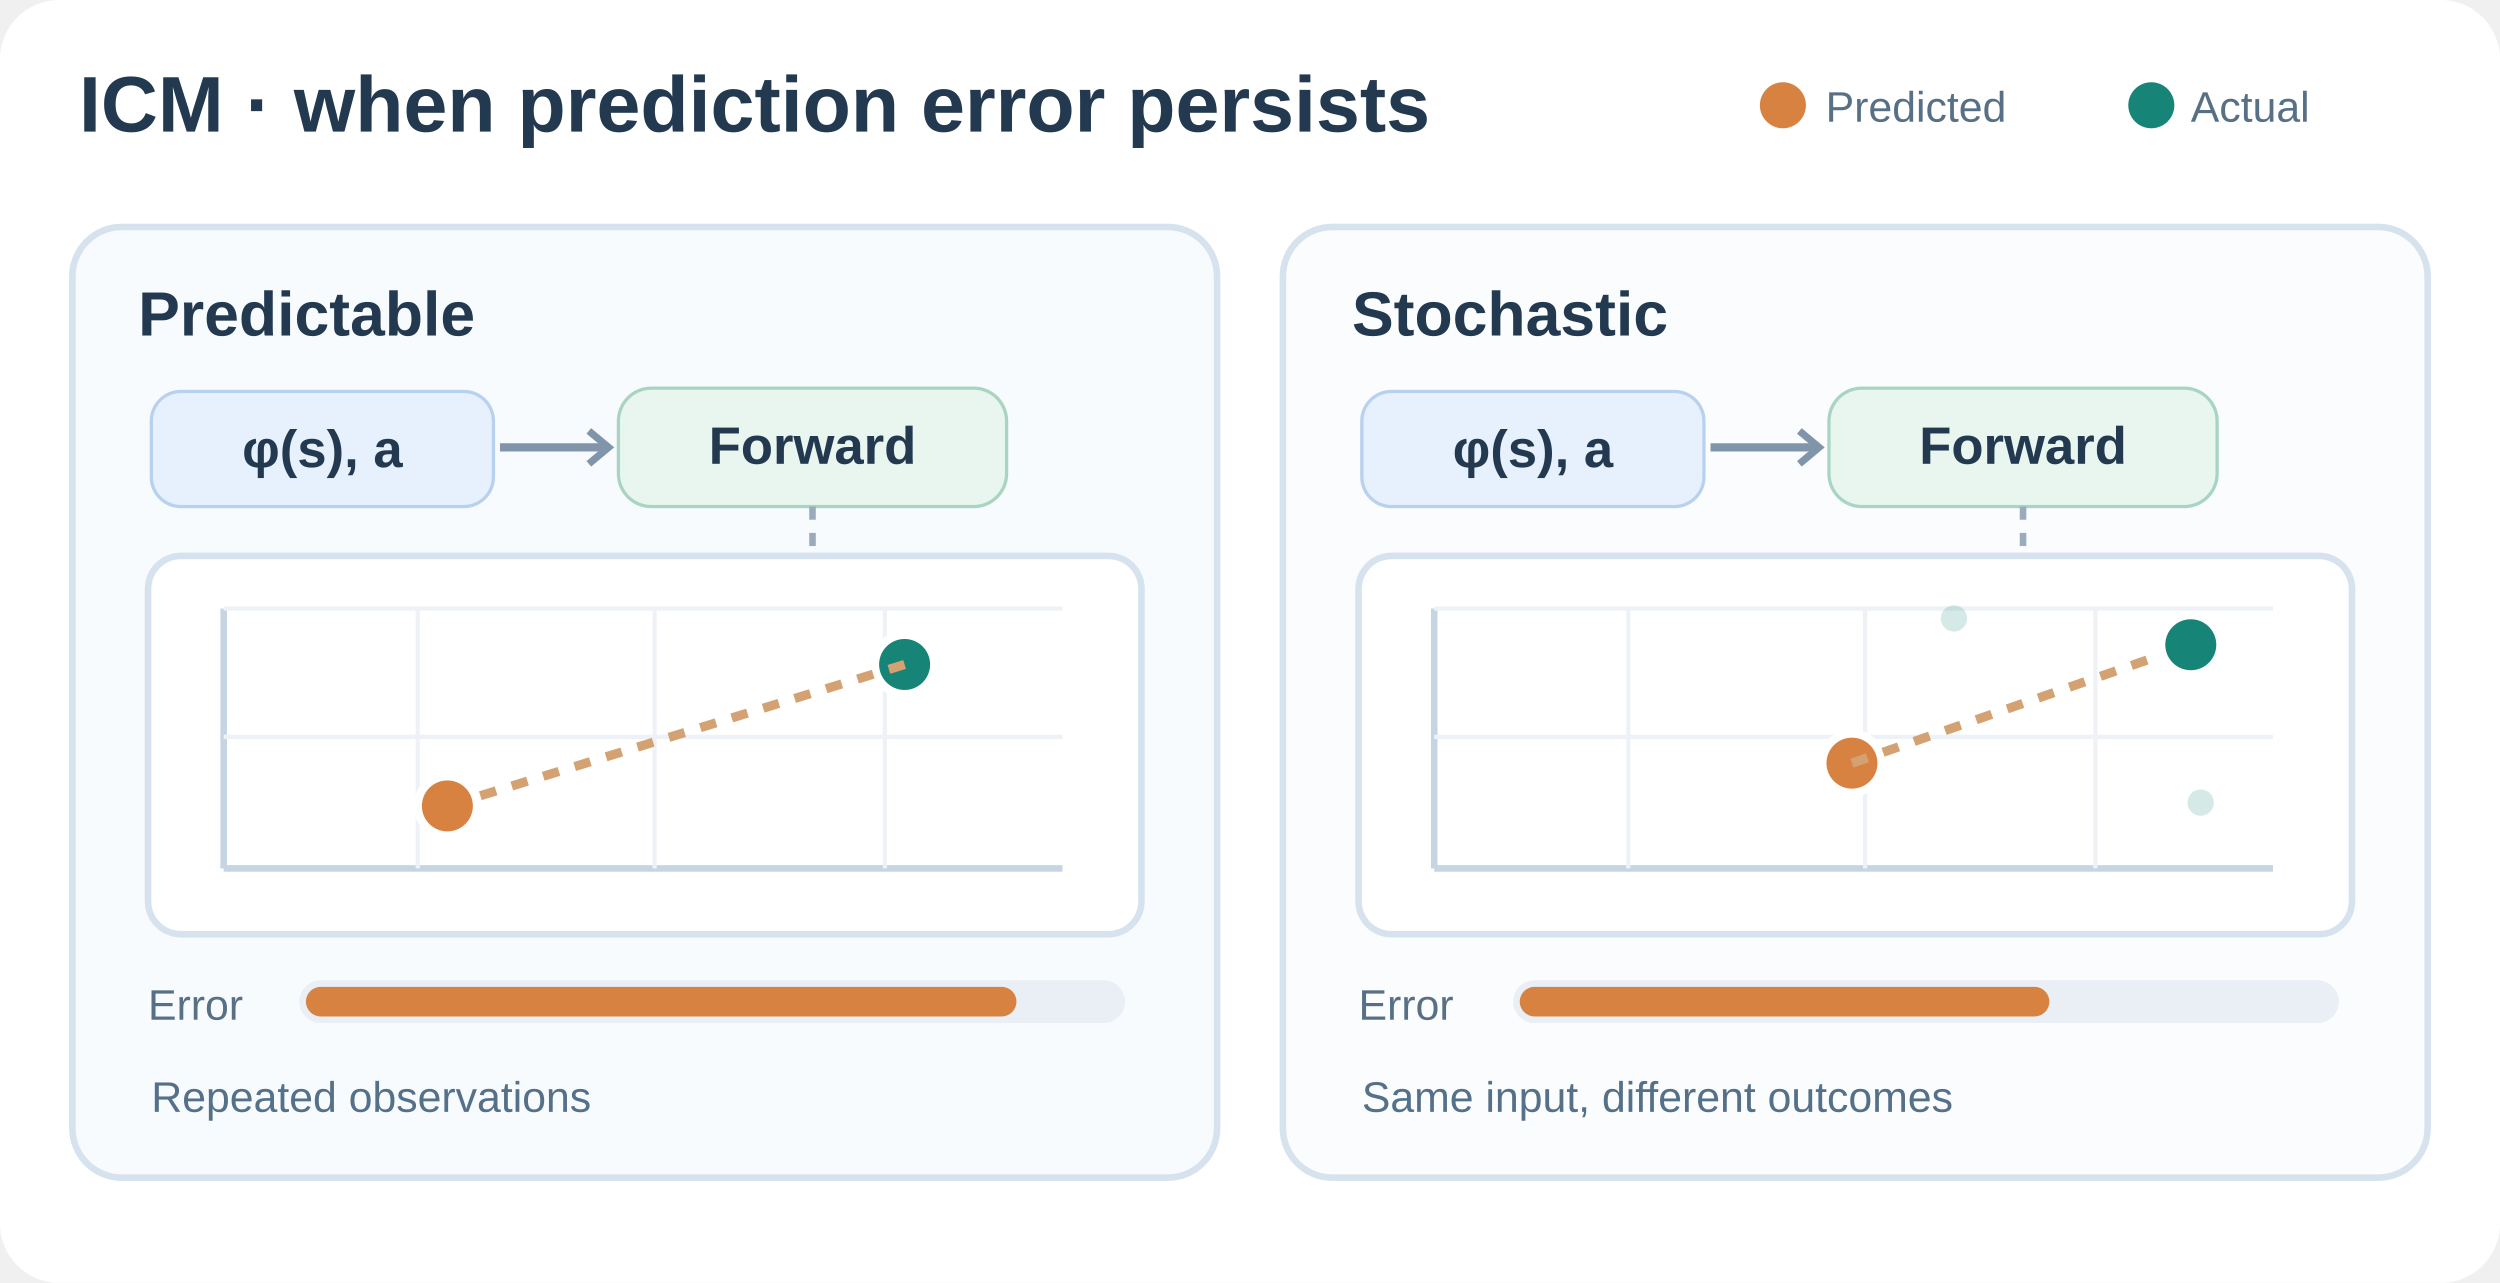
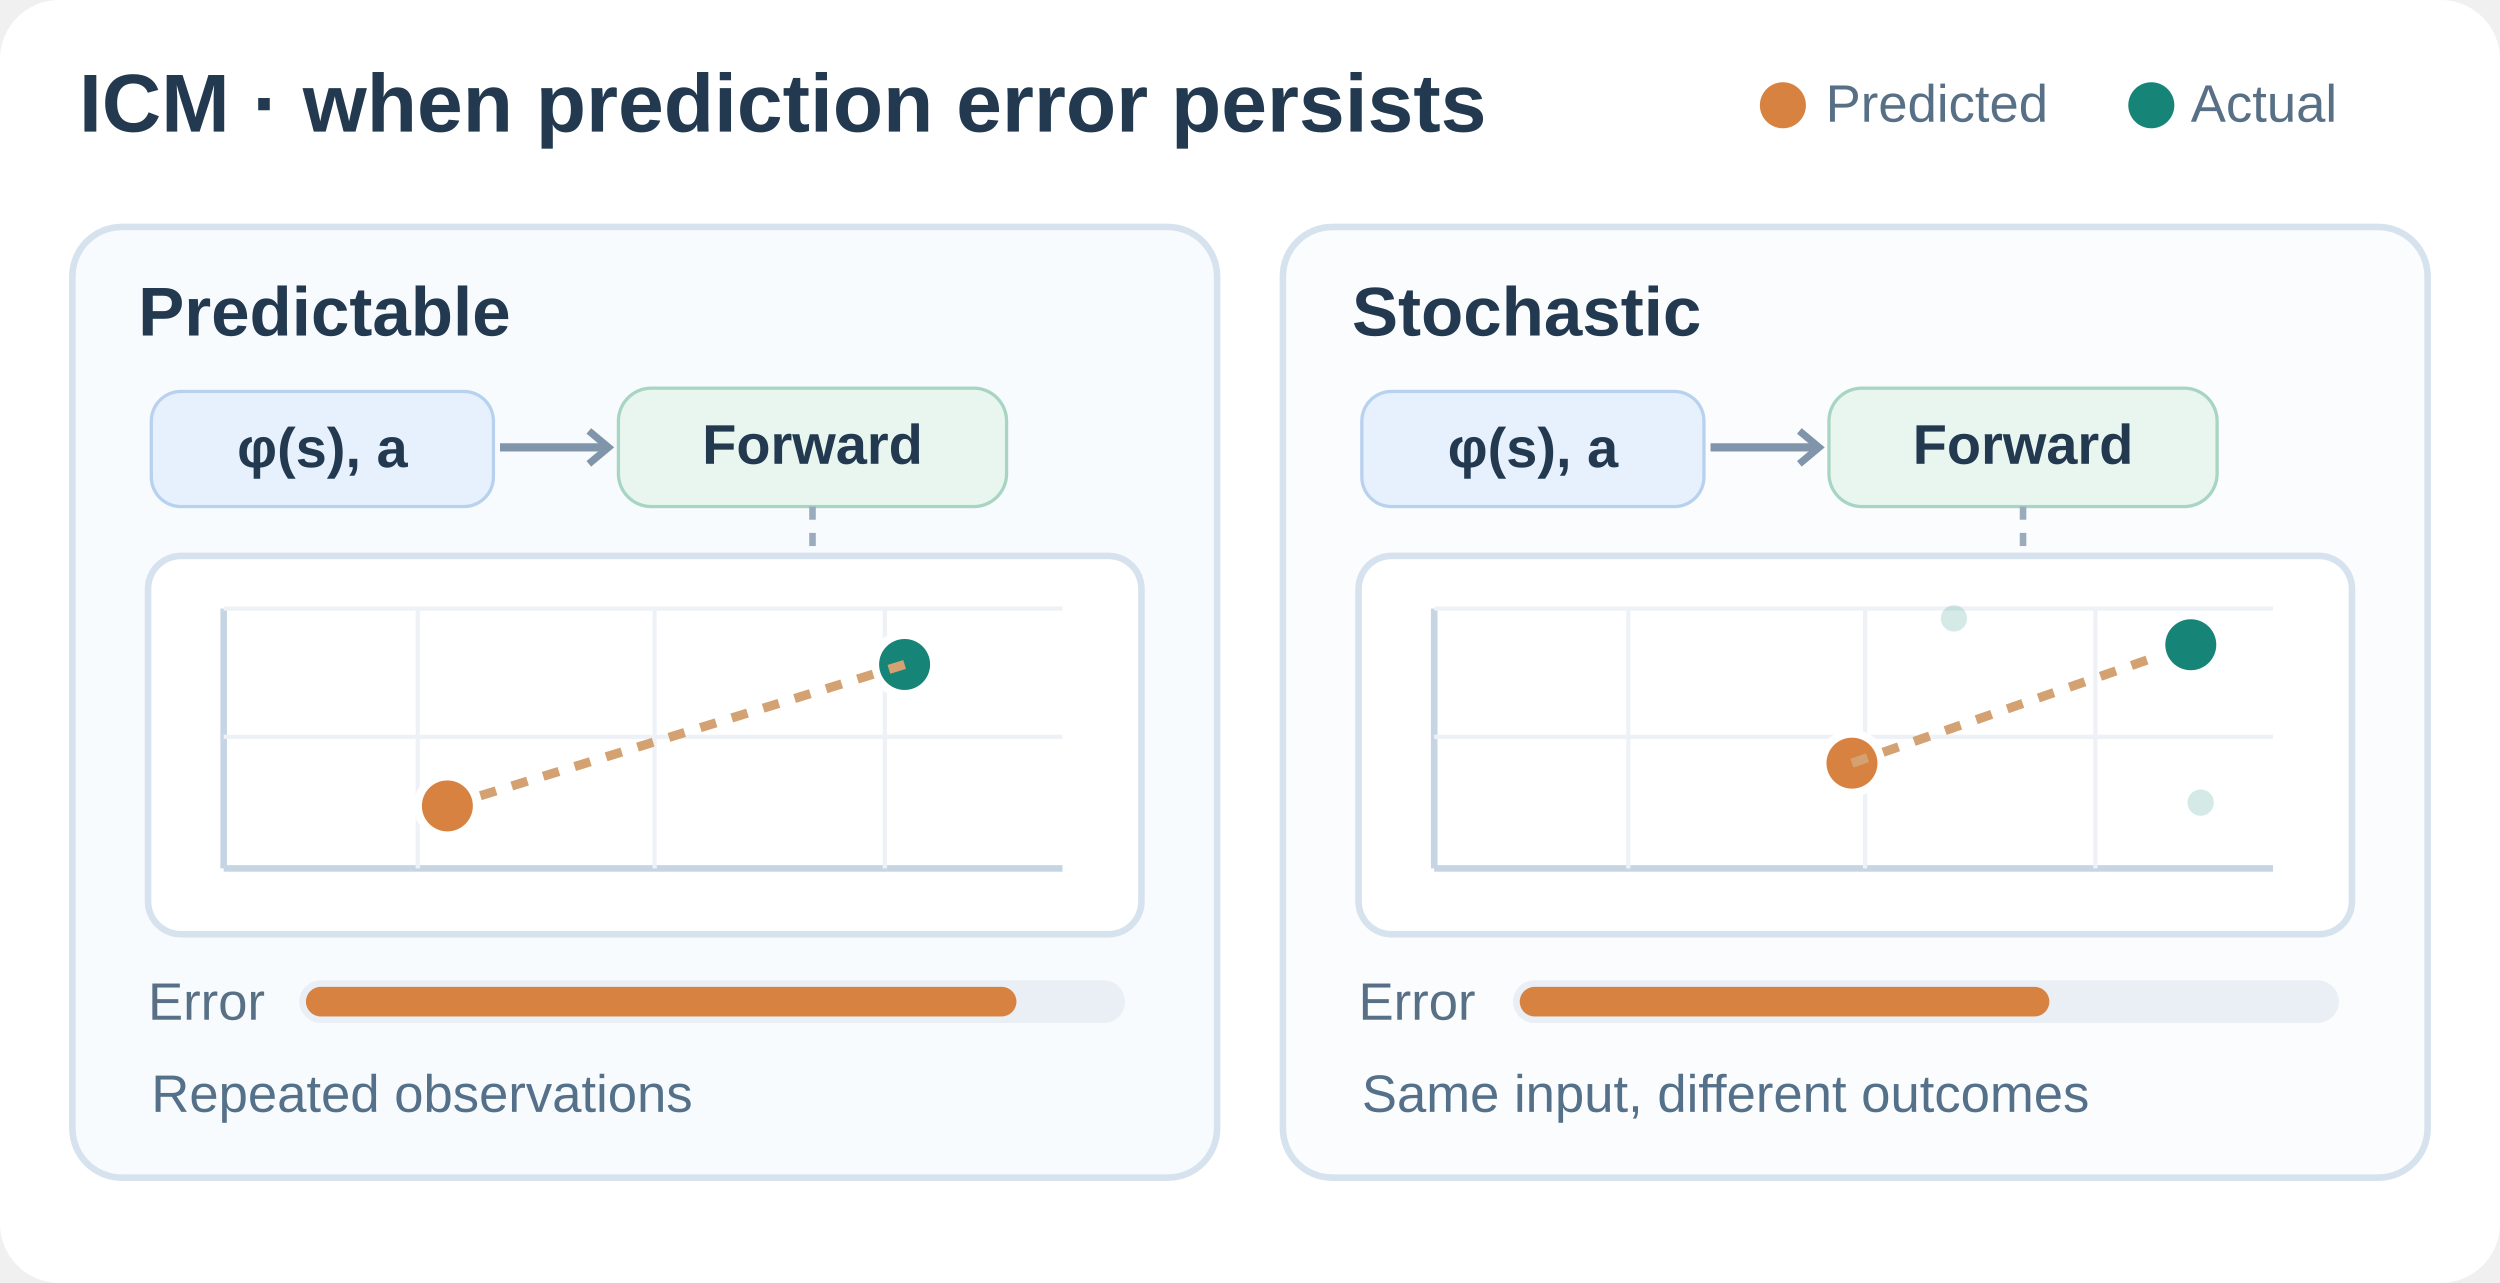
<svg xmlns="http://www.w3.org/2000/svg" viewBox="0 0 760 390" role="img" aria-labelledby="iv-title iv-desc">
  <style>
- text{font-family:Arial,Helvetica,sans-serif} .head{font-weight:700;fill:#223950} .small{font-size:13px;fill:#587086} .border{stroke:#d6e2ed;stroke-width:2} .line{stroke:#d4a272;stroke-width:2.8;stroke-dasharray:5 5;fill:none}.resting{display:none}
+ text{font-family:Arial,Helvetica,sans-serif} .head{font-weight:700;fill:#223950} .small{font-size:16px;fill:#587086} .border{stroke:#d6e2ed;stroke-width:2} .line{stroke:#d4a272;stroke-width:2.8;stroke-dasharray:5 5;fill:none}.resting{display:none}
@media(prefers-reduced-motion:reduce){.animated{display:none}.resting{display:inline}}
</style>
  <rect width="760" height="390" rx="18" fill="#fff" />
-   <text x="24" y="40" font-size="24" class="head">ICM · when prediction error persists</text>
+   <text x="24" y="40" font-size="25" class="head">ICM · when prediction error persists</text>
  <circle cx="542" cy="32" r="7" fill="#d88242" />
  <text x="555" y="37" class="small">Predicted</text>
  <circle cx="654" cy="32" r="7" fill="#168476" />
  <text x="666" y="37" class="small">Actual</text>
  <rect x="22" y="69" width="348" height="289" rx="15" fill="#f8fbfe" class="border" />
  <rect x="390" y="69" width="348" height="289" rx="15" fill="#fbfcfe" class="border" />
-   <text x="42" y="102" font-size="19" class="head">Predictable</text>
-   <text x="411" y="102" font-size="19" class="head">Stochastic</text>
+   <text x="42" y="102" font-size="21" class="head">Predictable</text>
+   <text x="411" y="102" font-size="21" class="head">Stochastic</text>
  <rect x="46" y="119" width="104" height="35" rx="9" fill="#e6f1fd" stroke="#b7d1ee" />
  <rect x="414" y="119" width="104" height="35" rx="9" fill="#e6f1fd" stroke="#b7d1ee" />
-   <text x="98" y="142" text-anchor="middle" font-size="16" class="head">φ(s), a</text>
-   <text x="466" y="142" text-anchor="middle" font-size="16" class="head">φ(s), a</text>
+   <text x="98" y="142" text-anchor="middle" font-size="17" class="head">φ(s), a</text>
+   <text x="466" y="142" text-anchor="middle" font-size="17" class="head">φ(s), a</text>
  <path d="M152 136H184M520 136H552" stroke="#8095aa" stroke-width="2.5" fill="none" />
  <path d="M179 131L185 136L179 141M547 131L553 136L547 141" stroke="#8095aa" stroke-width="2.2" fill="none" />
  <rect x="188" y="118" width="118" height="36" rx="10" fill="#e9f6f0" stroke="#a8d4c2" />
  <rect x="556" y="118" width="118" height="36" rx="10" fill="#e9f6f0" stroke="#a8d4c2" />
-   <text x="247" y="141" text-anchor="middle" font-size="16" class="head">Forward</text>
-   <text x="615" y="141" text-anchor="middle" font-size="16" class="head">Forward</text>
+   <text x="247" y="141" text-anchor="middle" font-size="17" class="head">Forward</text>
+   <text x="615" y="141" text-anchor="middle" font-size="17" class="head">Forward</text>
  <path d="M247 154V169M615 154V169" stroke="#9aacbb" stroke-width="2" stroke-dasharray="4 4" />
  <rect x="45" y="169" width="302" height="115" rx="10" fill="#fff" class="border" />
  <rect x="413" y="169" width="302" height="115" rx="10" fill="#fff" class="border" />
  <path d="M68 264H323M68 264V185M436 264H691M436 264V185" stroke="#c6d5e3" stroke-width="2" />
  <path d="M68 224H323M68 185H323M127 185V264M199 185V264M269 185V264M436 224H691M436 185H691M495 185V264M567 185V264M637 185V264" stroke="#eef2f7" stroke-width="1.3" />
  <circle cx="275" cy="202" r="9" fill="#168476" stroke="#fff" stroke-width="2.5" />
  <circle cx="666" cy="196" r="4" fill="#168476" opacity=".18" />
  <circle cx="594" cy="188" r="4" fill="#168476" opacity=".18" />
  <circle cx="669" cy="244" r="4" fill="#168476" opacity=".18" />
  <circle cx="563" cy="232" r="9" fill="#d88242" stroke="#fff" stroke-width="2.5" />
  <text x="45" y="310" class="small">Error</text>
  <text x="413" y="310" class="small">Error</text>
  <rect x="91" y="298" width="251" height="13" rx="6.5" fill="#e9eff5" />
  <rect x="460" y="298" width="251" height="13" rx="6.5" fill="#e9eff5" />
-   <text x="46" y="338" font-size="13" fill="#557089">Repeated observations</text>
-   <text x="414" y="338" font-size="13" fill="#557089">Same input, different outcomes</text>
+   <text x="46" y="338" font-size="16" fill="#557089">Repeated observations</text>
+   <text x="414" y="338" font-size="16" fill="#557089">Same input, different outcomes</text>
  <g class="animated" aria-hidden="true">
    <line x1="275" y1="202" x2="136" y2="245" class="line">
      <animate attributeName="x2" values="136;136;202;255;264;264;264" keyTimes="0;.12;.40;.64;.80;.95;1" dur="8s" repeatCount="indefinite" />
      <animate attributeName="y2" values="245;245;223;207;205;205;205" keyTimes="0;.12;.40;.64;.80;.95;1" dur="8s" repeatCount="indefinite" />
    </line>
    <circle cx="136" cy="245" r="9" fill="#d88242" stroke="#fff" stroke-width="2.5">
      <animate attributeName="cx" values="136;136;202;255;264;264;264" keyTimes="0;.12;.40;.64;.80;.95;1" dur="8s" repeatCount="indefinite" />
      <animate attributeName="cy" values="245;245;223;207;205;205;205" keyTimes="0;.12;.40;.64;.80;.95;1" dur="8s" repeatCount="indefinite" />
    </circle>
    <rect x="93" y="300" width="216" height="9" rx="4.5" fill="#d88242">
      <animate attributeName="width" values="216;216;104;35;12;12;12" keyTimes="0;.12;.40;.64;.80;.95;1" dur="8s" repeatCount="indefinite" />
    </rect>
  </g>
  <g class="animated" aria-hidden="true">
    <line x1="563" y1="232" x2="666" y2="196" class="line">
      <animate attributeName="x2" values="666;666;594;594;669;669;669" keyTimes="0;.28;.33;.58;.63;.95;1" dur="8s" repeatCount="indefinite" />
      <animate attributeName="y2" values="196;196;188;188;244;244;244" keyTimes="0;.28;.33;.58;.63;.95;1" dur="8s" repeatCount="indefinite" />
    </line>
    <circle cx="666" cy="196" r="9" fill="#168476" stroke="#fff" stroke-width="2.5">
      <animate attributeName="cx" values="666;666;594;594;669;669;669" keyTimes="0;.28;.33;.58;.63;.95;1" dur="8s" repeatCount="indefinite" />
      <animate attributeName="cy" values="196;196;188;188;244;244;244" keyTimes="0;.28;.33;.58;.63;.95;1" dur="8s" repeatCount="indefinite" />
    </circle>
    <rect x="462" y="300" width="161" height="9" rx="4.5" fill="#d88242">
      <animate attributeName="width" values="161;161;78;78;173;173;173" keyTimes="0;.28;.33;.58;.63;.95;1" dur="8s" repeatCount="indefinite" />
    </rect>
  </g>
  <g class="resting">
    <line x1="275" y1="202" x2="264" y2="205" class="line" />
    <circle cx="264" cy="205" r="9" fill="#d88242" stroke="#fff" stroke-width="2.5" />
    <rect x="93" y="300" width="12" height="9" rx="4.5" fill="#d88242" />
    <line x1="563" y1="232" x2="669" y2="244" class="line" />
    <circle cx="669" cy="244" r="9" fill="#168476" stroke="#fff" stroke-width="2.5" />
    <rect x="462" y="300" width="173" height="9" rx="4.5" fill="#d88242" />
  </g>
</svg>
